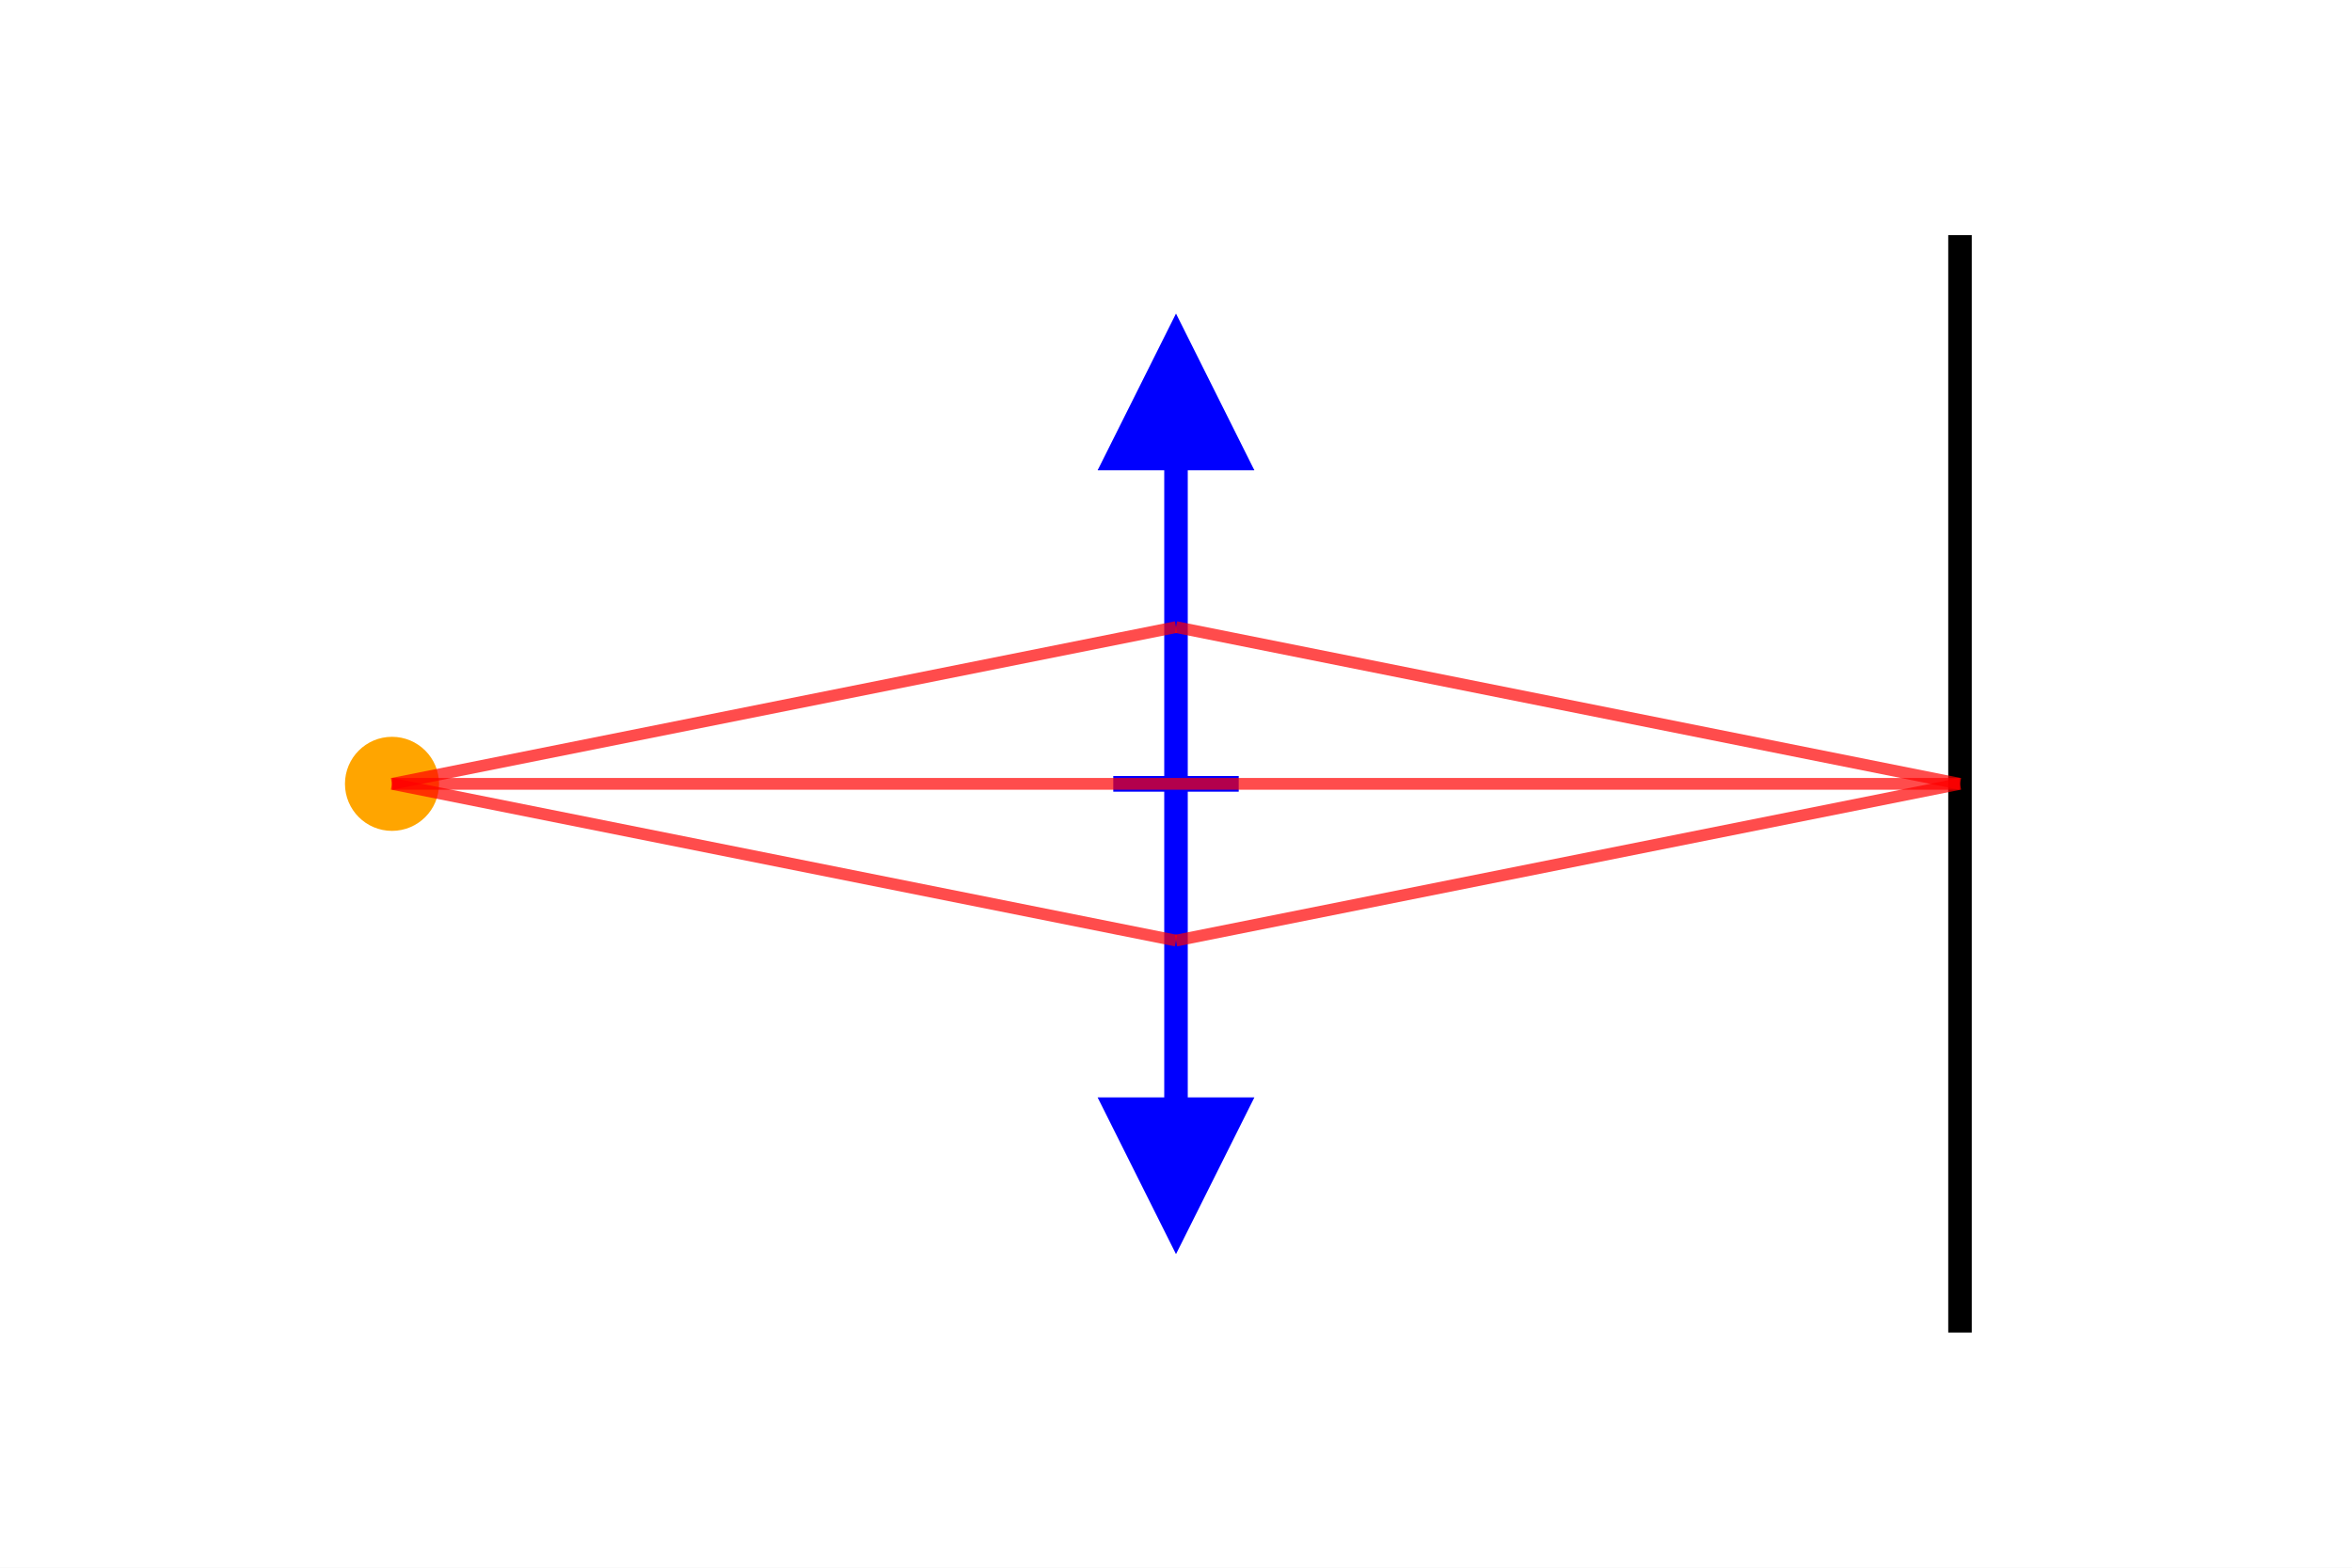
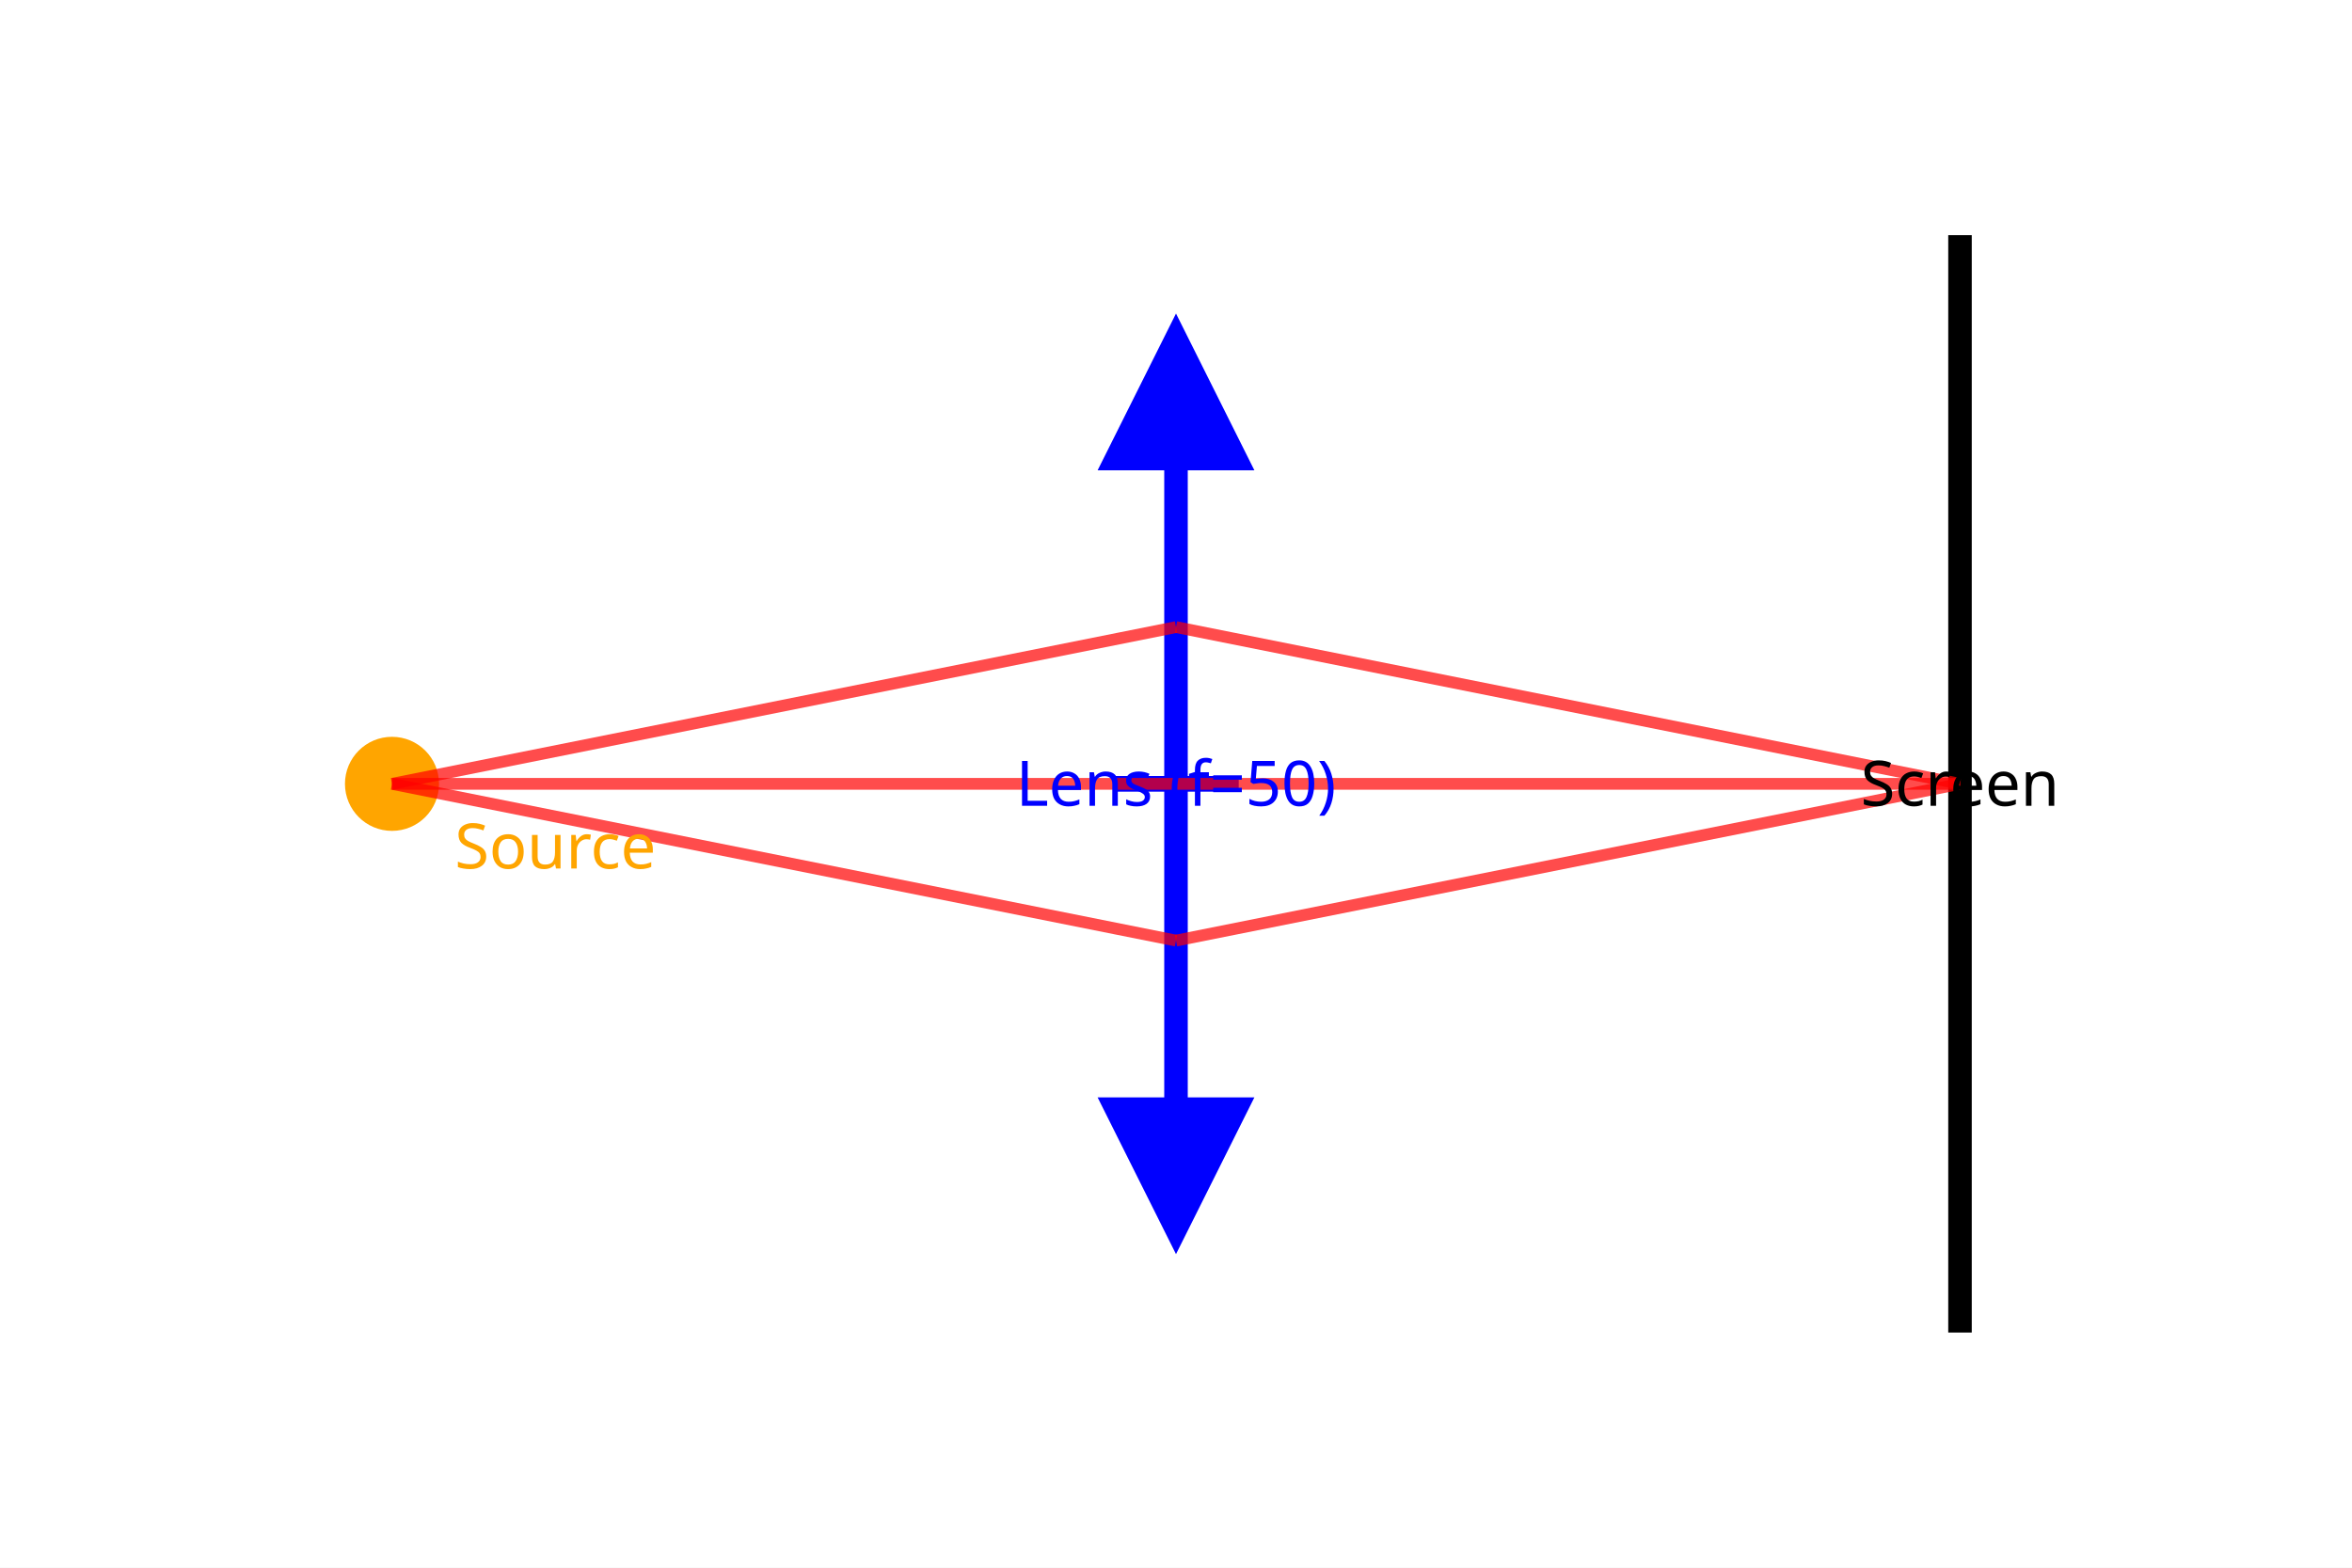
<svg xmlns="http://www.w3.org/2000/svg" baseProfile="full" height="400px" version="1.1" viewBox="0,-200,300,200" width="600px">
  <defs />
  <rect fill="white" height="200" width="300" x="0" y="-200" />
  <g id="layer-objects" transform="scale(1, -1)">
    <circle cx="50" cy="100" fill="orange" r="6" />
    <line stroke="blue" stroke-width="3" x1="150" x2="150" y1="50" y2="150" />
    <polygon fill="blue" points="150.0,40.0 160.0,60.0 140.0,60.0" />
    <polygon fill="blue" points="150.0,160.0 160.0,140.0 140.0,140.0" />
    <line stroke="blue" stroke-width="2" x1="142.0" x2="158.0" y1="100.0" y2="100.0" />
    <line stroke="black" stroke-width="3" x1="250" x2="250" y1="30" y2="170" />
  </g>
  <g id="layer-graphic-symb" transform="scale(1, -1)" />
  <g id="layer-rays" transform="scale(1, -1)">
    <line class="ray" data-brightness-p="0.000000" data-brightness-s="1.000000" data-uuid="mock-0008" id="ray-mock-0008" stroke="red" stroke-opacity="0.7" stroke-width="1.5" x1="50.0" x2="150.0" y1="100.0" y2="80.0" />
    <line class="ray" data-brightness-p="0.000000" data-brightness-s="1.000000" data-uuid="mock-0009" id="ray-mock-0009" stroke="red" stroke-opacity="0.7" stroke-width="1.5" x1="150.0" x2="250.0" y1="80.0" y2="100.0" />
    <line class="ray" data-brightness-p="0.000000" data-brightness-s="1.000000" data-uuid="mock-0010" id="ray-mock-0010" stroke="red" stroke-opacity="0.7" stroke-width="1.5" x1="50.0" x2="150.0" y1="100.0" y2="100.0" />
    <line class="ray" data-brightness-p="0.000000" data-brightness-s="1.000000" data-uuid="mock-0011" id="ray-mock-0011" stroke="red" stroke-opacity="0.7" stroke-width="1.5" x1="150.0" x2="250.0" y1="100.0" y2="100.0" />
    <line class="ray" data-brightness-p="0.000000" data-brightness-s="1.000000" data-uuid="mock-0012" id="ray-mock-0012" stroke="red" stroke-opacity="0.7" stroke-width="1.5" x1="50.0" x2="150.0" y1="100.0" y2="120.0" />
    <line class="ray" data-brightness-p="0.000000" data-brightness-s="1.000000" data-uuid="mock-0013" id="ray-mock-0013" stroke="red" stroke-opacity="0.7" stroke-width="1.5" x1="150.0" x2="250.0" y1="120.0" y2="100.0" />
  </g>
  <g id="layer-labels" transform="scale(1, -1)">
-     <text fill="orange" font-family="sans-serif" font-size="12px" transform="scale(1, -1)" x="58" y="108">Source</text>
-     <text fill="blue" font-family="sans-serif" font-size="12px" text-anchor="middle" transform="scale(1, -1)" x="150.0" y="115.0">Lens (f=50)</text>
-     <text fill="black" font-family="sans-serif" font-size="12px" text-anchor="middle" transform="scale(1, -1)" x="250.0" y="105.0">Screen</text>
+     <text fill="orange" font-family="sans-serif" font-size="8px" transform="scale(1, -1)" x="58" y="-89.2">Source</text>
+     <text fill="blue" font-family="sans-serif" font-size="8px" text-anchor="middle" transform="scale(1, -1)" x="150.0" y="-97.2">Lens (f=50)</text>
+     <text fill="black" font-family="sans-serif" font-size="8px" text-anchor="middle" transform="scale(1, -1)" x="250.0" y="-97.2">Screen</text>
  </g>
</svg>
